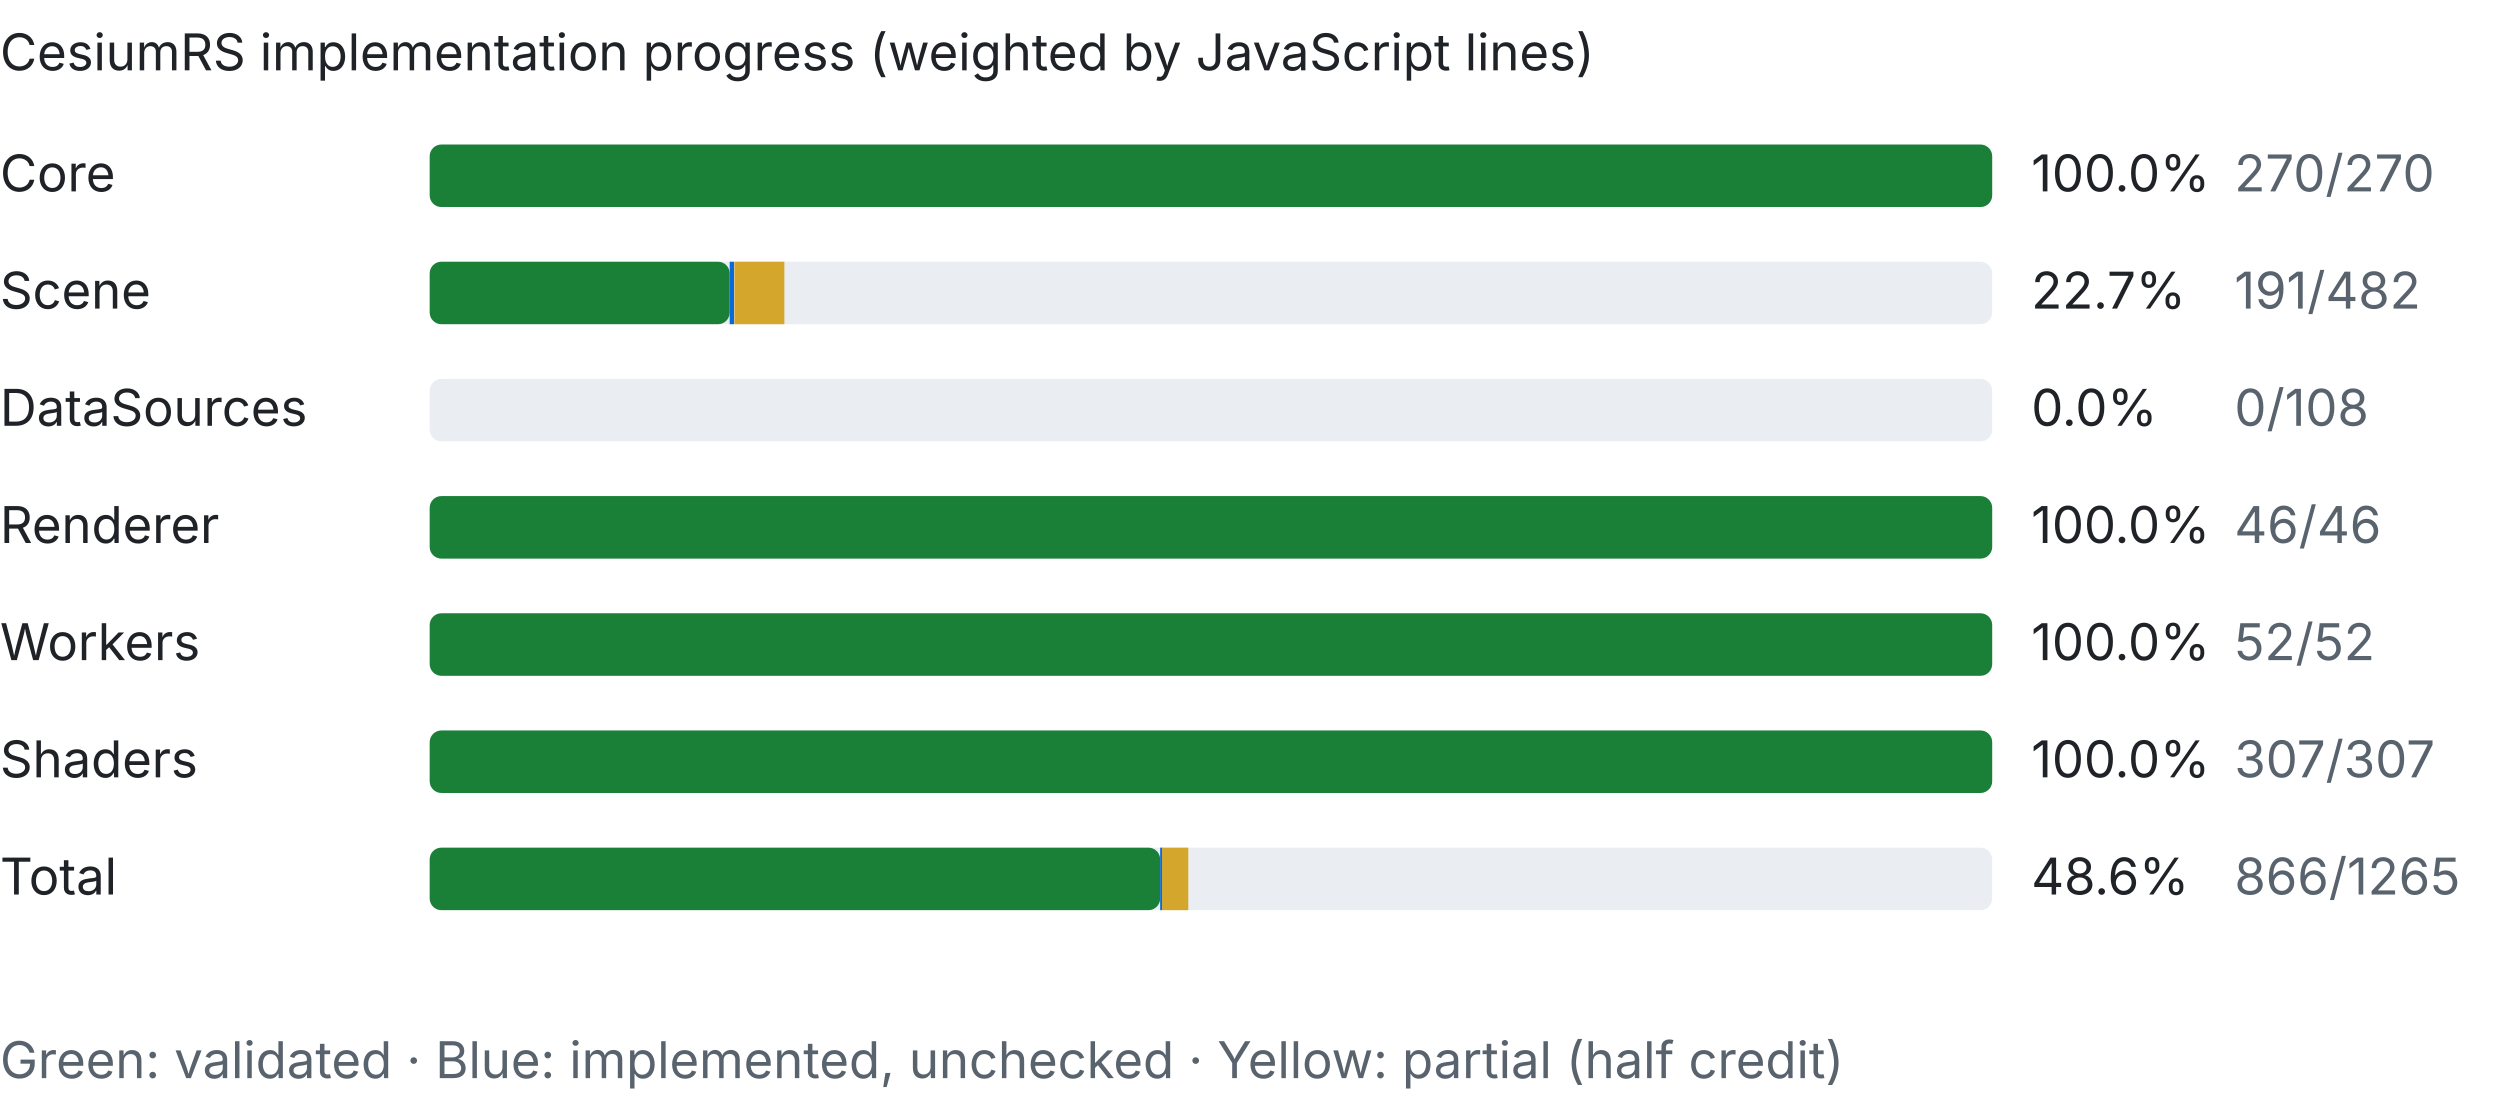
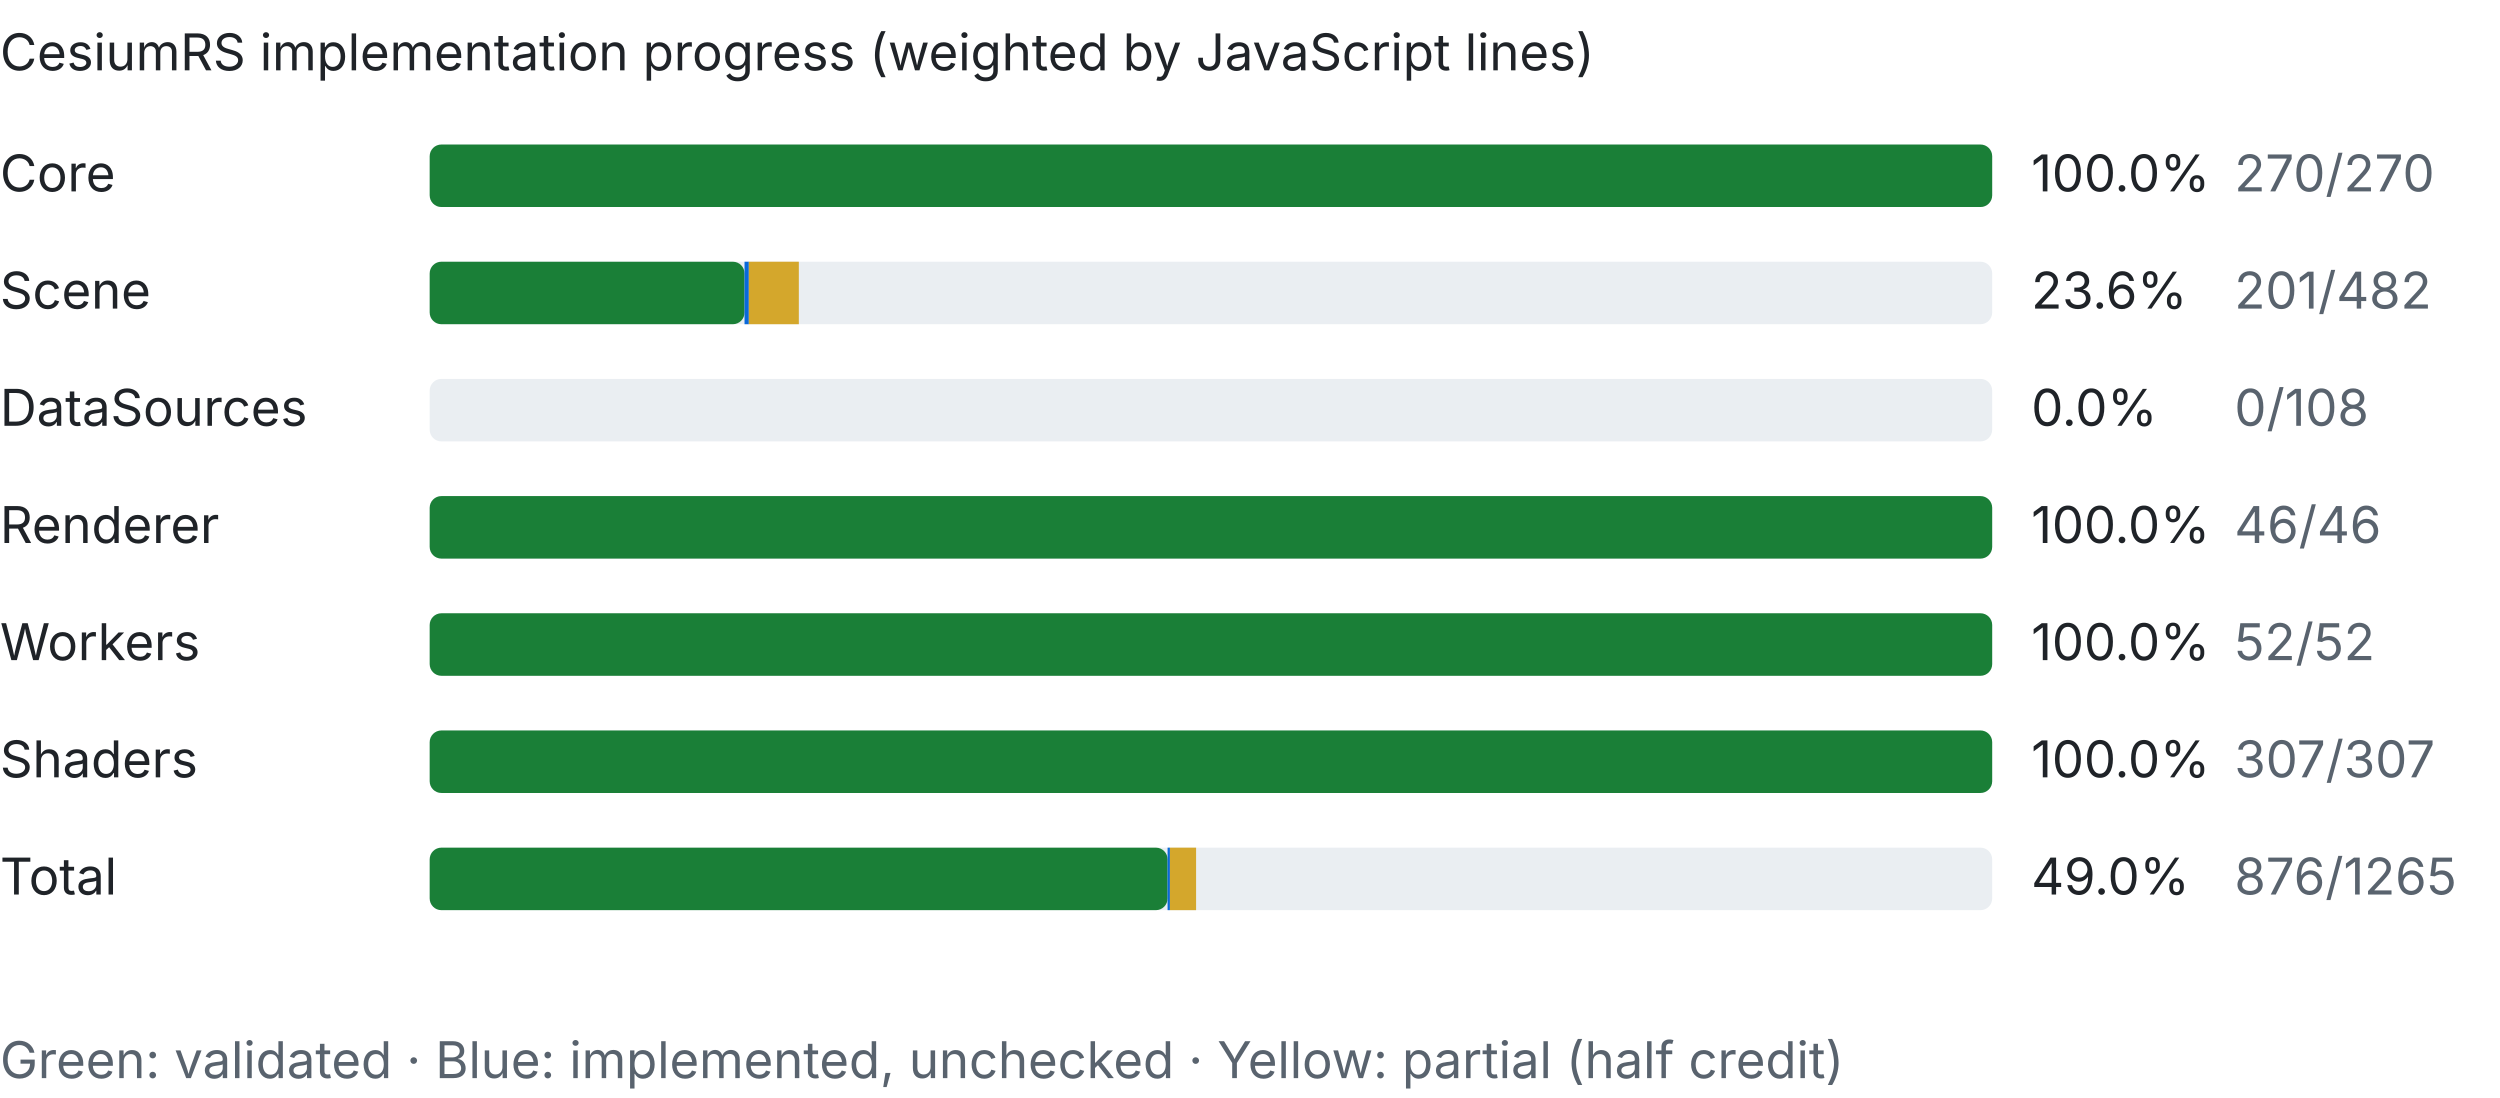
<svg xmlns="http://www.w3.org/2000/svg" width="640" height="281" viewBox="0 0 640 281">
  <style>text{font:13px system-ui,-apple-system,Segoe UI,sans-serif;fill:#1f2328}.dim{fill:#59636e}.bg{fill:#eaeef2}.done{fill:#1a7f37}.part{fill:#d4a72c}.unchecked{fill:#0969da}@media (prefers-color-scheme:dark){text{fill:#e6edf3}.dim{fill:#9198a1}.bg{fill:#30363d}.done{fill:#3fb950}}</style>
  <text x="0" y="18" font-weight="600">CesiumRS implementation progress (weighted by JavaScript lines)</text>
  <text x="0" y="49">Core</text>
  <rect class="bg" x="110" y="37" width="400" height="16" rx="3" />
  <rect class="done" x="110" y="37" width="400.0" height="16" rx="3" />
  <text x="520" y="49">100.0%</text>
  <text class="dim" x="572" y="49">270/270</text>
  <text x="0" y="79">Scene</text>
  <rect class="bg" x="110" y="67" width="400" height="16" rx="3" />
-   <rect class="done" x="110" y="67" width="76.8" height="16" rx="3" />
-   <rect class="unchecked" x="186.8" y="67" width="1.1" height="16" />
-   <rect class="part" x="188.0" y="67" width="12.8" height="16" />
-   <text x="520" y="79">22.7%</text>
-   <text class="dim" x="572" y="79">191/482</text>
+   <rect class="done" x="110" y="67" width="80.6" height="16" rx="3" />
+   <rect class="unchecked" x="190.6" y="67" width="1.1" height="16" />
+   <rect class="part" x="191.7" y="67" width="12.8" height="16" />
+   <text x="520" y="79">23.6%</text>
+   <text class="dim" x="572" y="79">201/482</text>
  <text x="0" y="109">DataSources</text>
  <rect class="bg" x="110" y="97" width="400" height="16" rx="3" />
  <rect class="done" x="110" y="97" width="0.0" height="16" rx="3" />
  <text x="520" y="109">0.0%</text>
  <text class="dim" x="572" y="109">0/108</text>
  <text x="0" y="139">Renderer</text>
  <rect class="bg" x="110" y="127" width="400" height="16" rx="3" />
  <rect class="done" x="110" y="127" width="400.0" height="16" rx="3" />
  <text x="520" y="139">100.0%</text>
  <text class="dim" x="572" y="139">46/46</text>
  <text x="0" y="169">Workers</text>
  <rect class="bg" x="110" y="157" width="400" height="16" rx="3" />
  <rect class="done" x="110" y="157" width="400.0" height="16" rx="3" />
  <text x="520" y="169">100.0%</text>
  <text class="dim" x="572" y="169">52/52</text>
  <text x="0" y="199">Shaders</text>
  <rect class="bg" x="110" y="187" width="400" height="16" rx="3" />
  <rect class="done" x="110" y="187" width="400.0" height="16" rx="3" />
  <text x="520" y="199">100.0%</text>
  <text class="dim" x="572" y="199">307/307</text>
  <text x="0" y="229" font-weight="600">Total</text>
  <rect class="bg" x="110" y="217" width="400" height="16" rx="3" />
-   <rect class="done" x="110" y="217" width="187.0" height="16" rx="3" />
-   <rect class="unchecked" x="297.0" y="217" width="0.6" height="16" />
-   <rect class="part" x="297.5" y="217" width="6.7" height="16" />
-   <text x="520" y="229" font-weight="600">48.6%</text>
-   <text class="dim" x="572" y="229">866/1265</text>
+   <rect class="done" x="110" y="217" width="188.9" height="16" rx="3" />
+   <rect class="unchecked" x="298.9" y="217" width="0.6" height="16" />
+   <rect class="part" x="299.5" y="217" width="6.7" height="16" />
+   <text x="520" y="229" font-weight="600">49.0%</text>
+   <text class="dim" x="572" y="229">876/1265</text>
  <text class="dim" x="0" y="276">Green: validated · Blue: implemented, unchecked · Yellow: partial (half credit)</text>
</svg>
